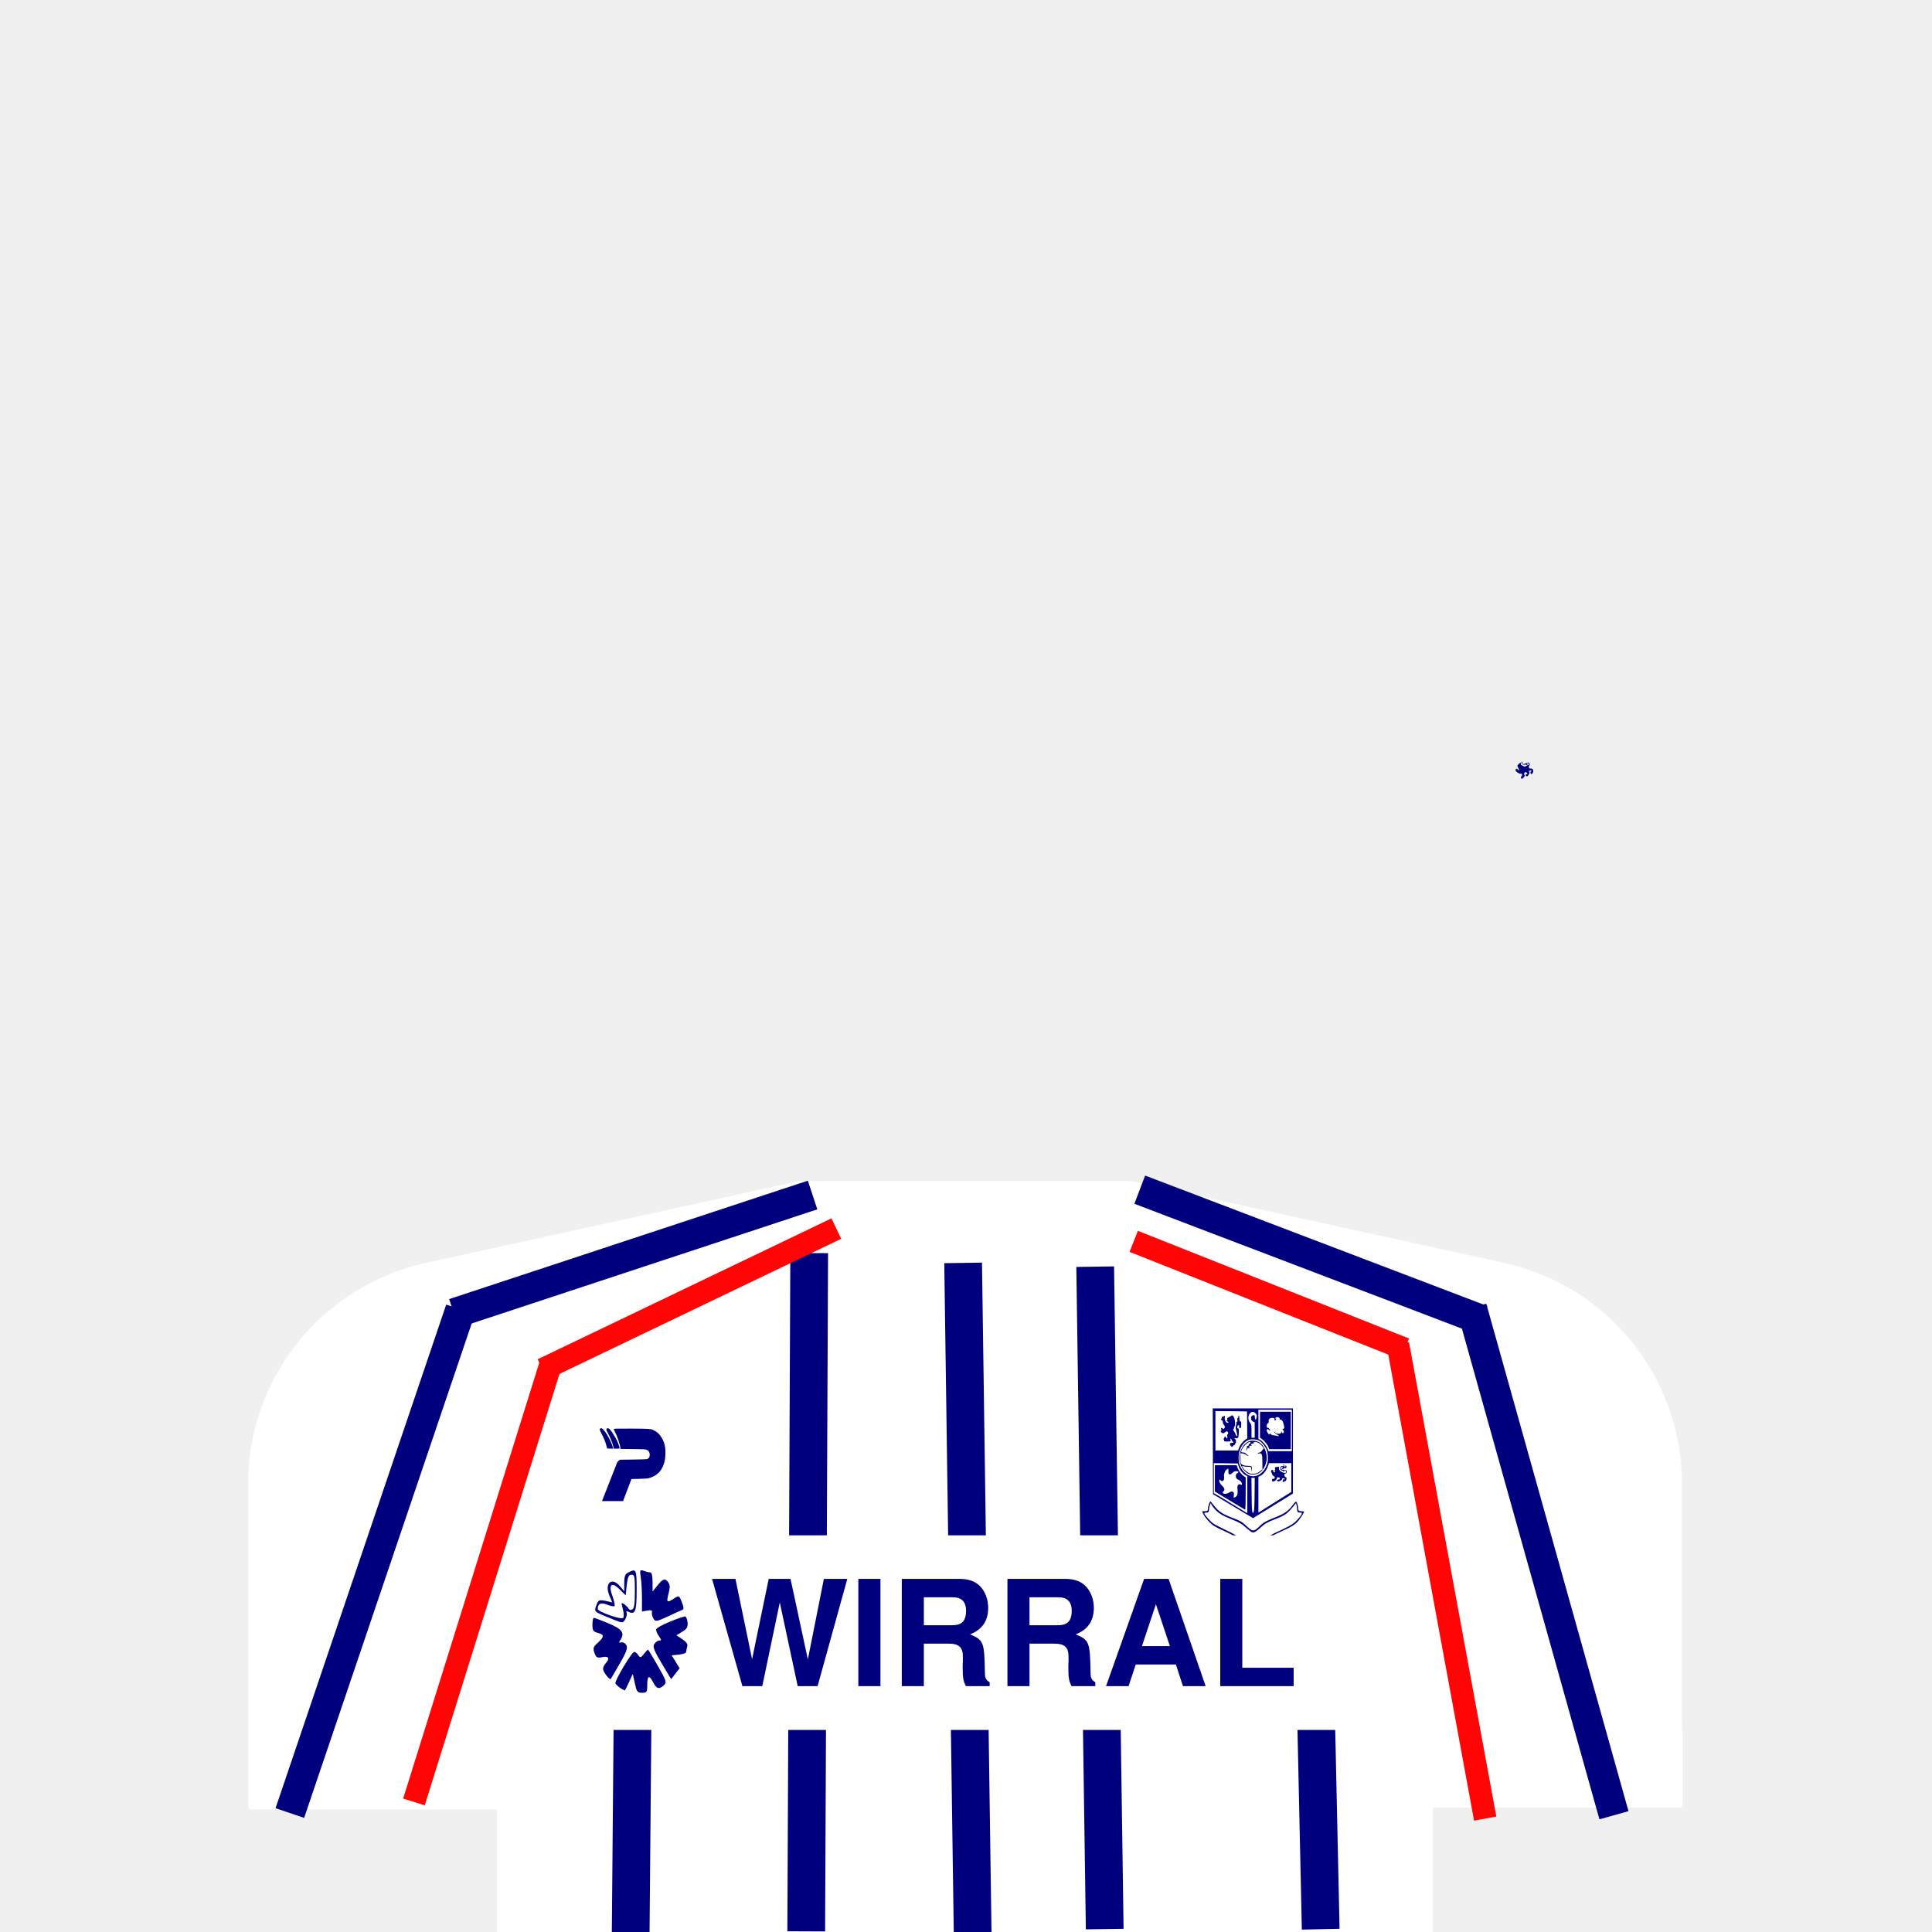
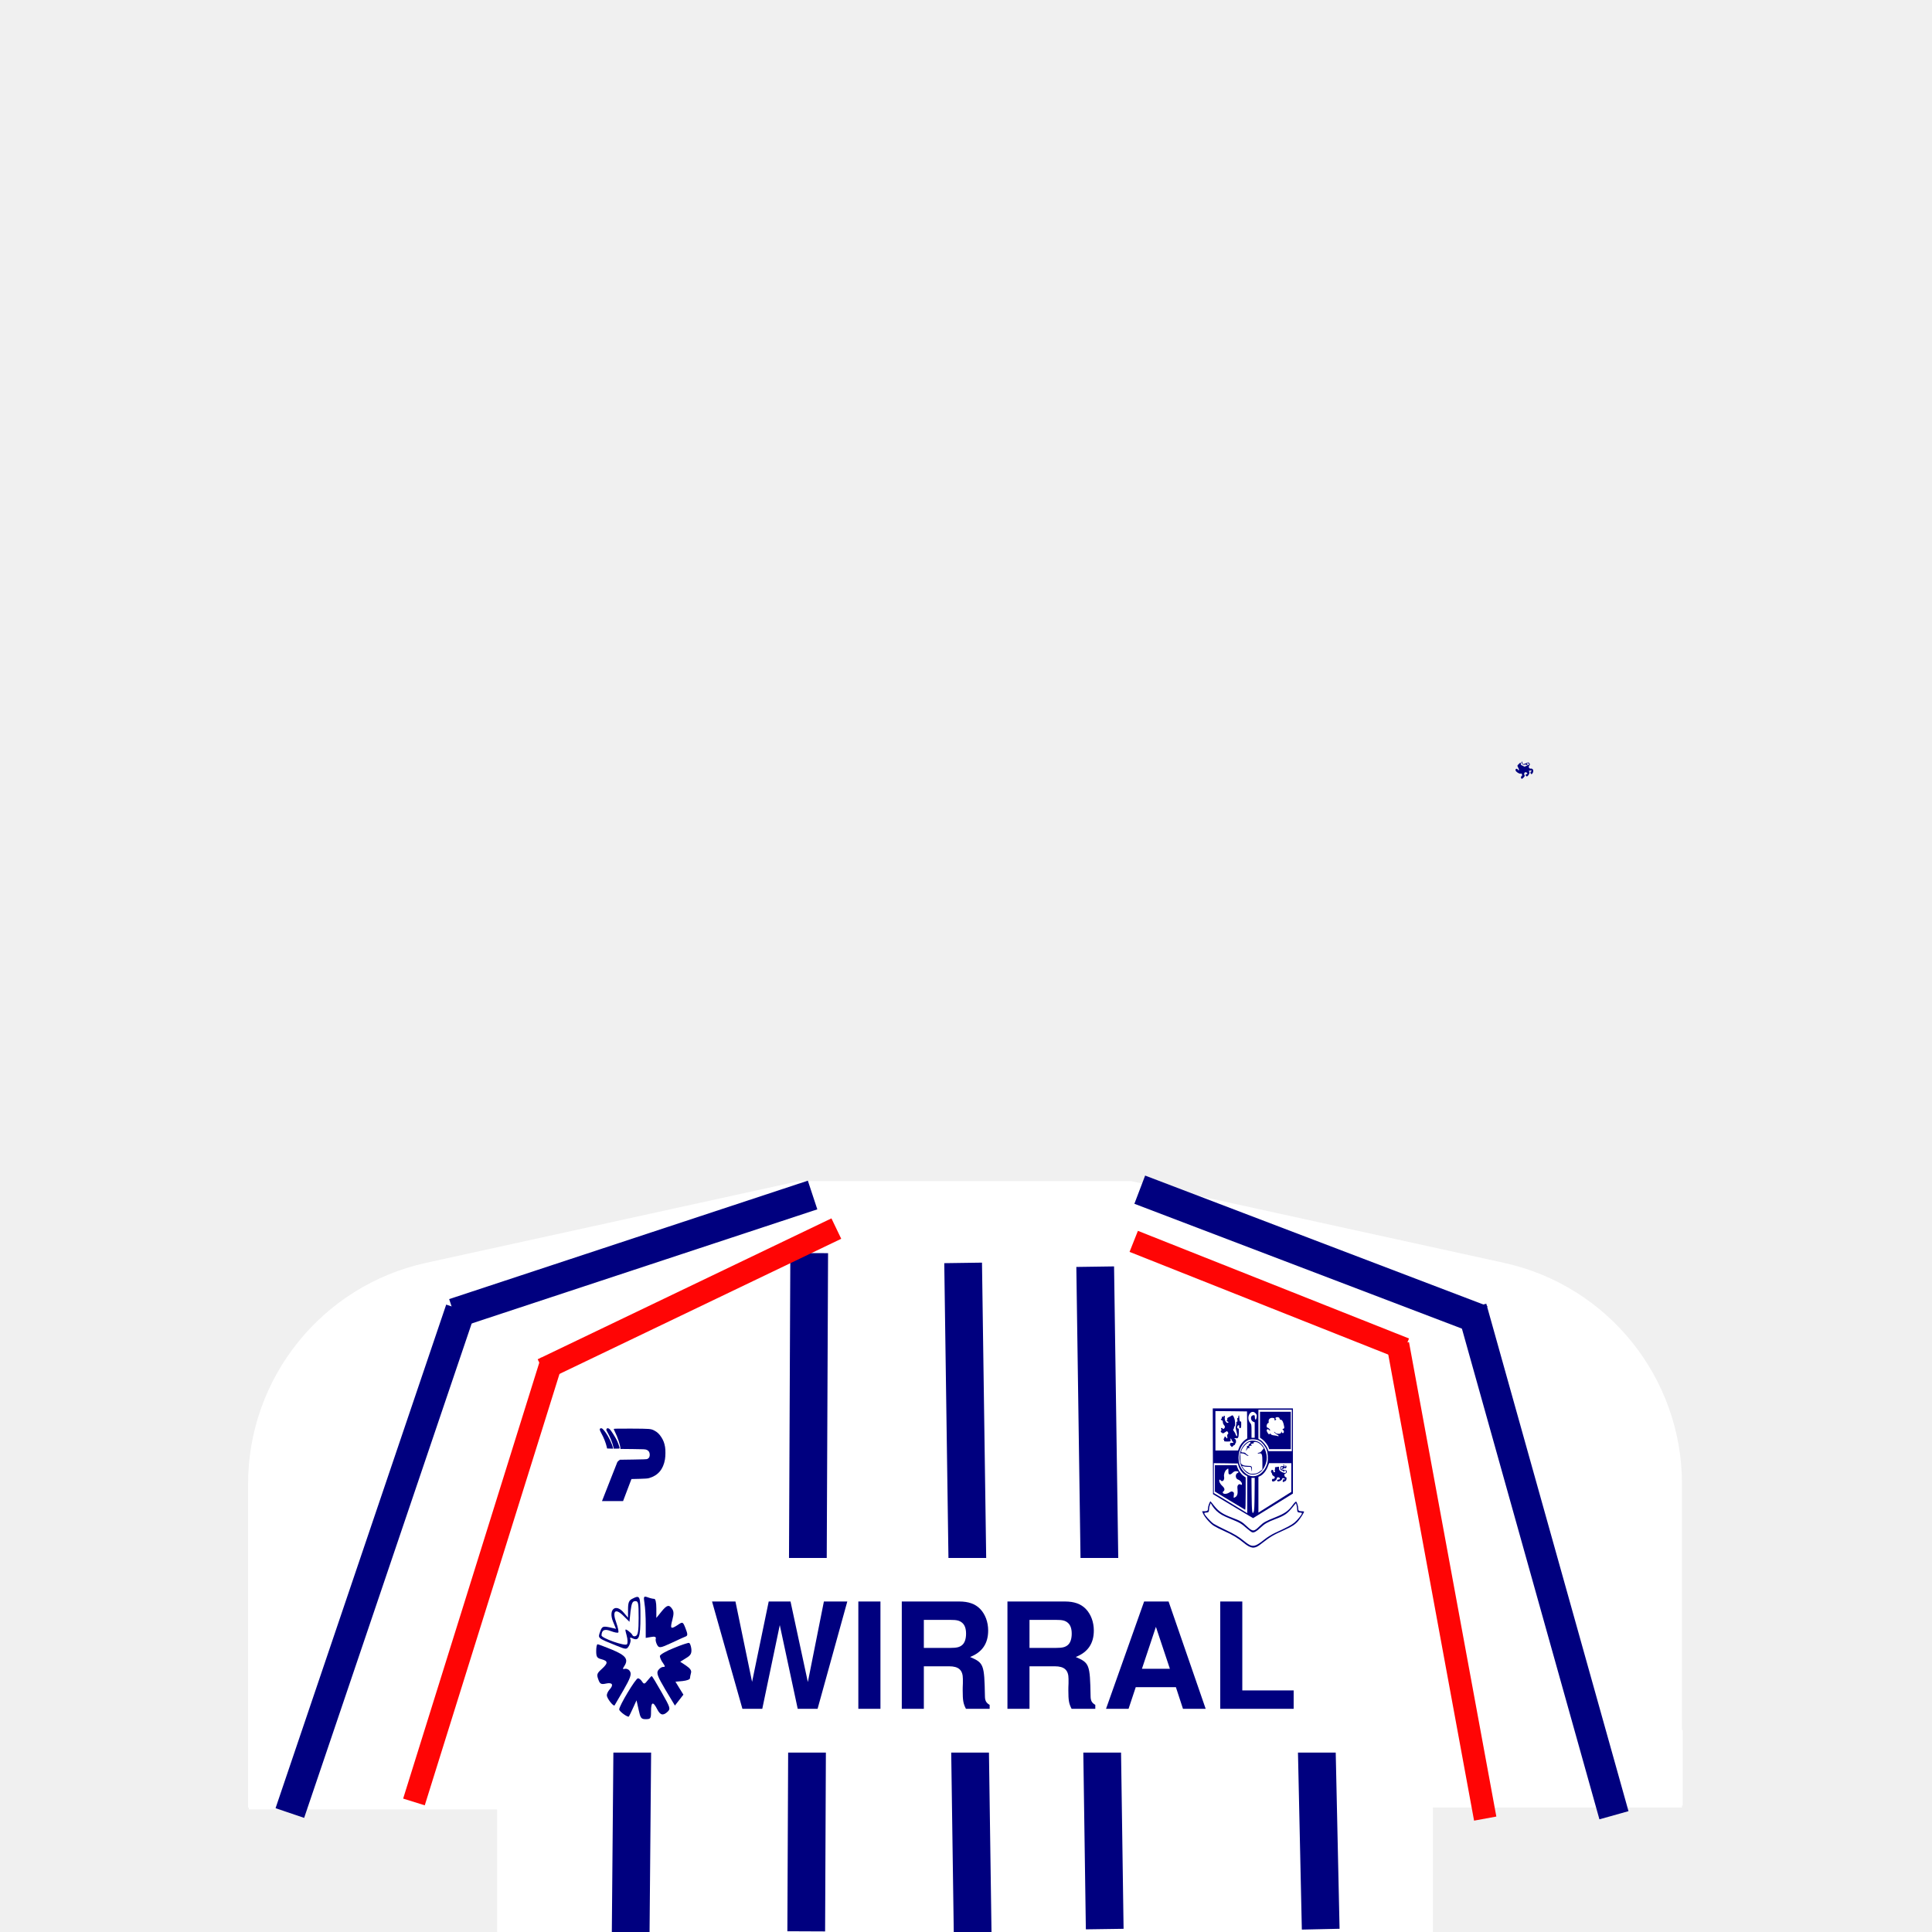
<svg xmlns="http://www.w3.org/2000/svg" width="512" height="512">
  <g id="shirt">
    <g id="chest">
      <path fill="#ffffff" d="m255.742,313.009l44,0l98.846,21.665c27.533,6.035 47.154,30.421 47.154,58.609l0,85.726l-66,0l0,33l-124,0l-124,0l0,-33l-66,0l0,-85.726c0,-28.187 19.621,-52.574 47.154,-58.609l98.846,-21.665l44,0z" />
    </g>
    <g id="left-sleeve">
      <path d="m131.929,479.525l-66,0l0,-20l66,0l0,20z" fill="#ffffff" />
    </g>
    <g id="right-sleeve">
      <path fill="#ffffff" d="m379.927,458.492l66,0l0,20l-66,0l0,-20z" />
    </g>
  </g>
  <g id="stripes">
    <line stroke="#00007f" y2="428.685" x2="167.862" y1="512.221" x1="167.138" stroke-width="10" fill="none" />
    <line transform="rotate(-1.222159 214.0533,421.952) " y2="332.109" x2="216.363" y1="511.795" x1="211.744" stroke-width="10" fill="none" stroke="#00007f" />
    <line stroke="#00007f" y2="347.061" x2="301.735" y1="499.845" x1="211.265" stroke-width="10" fill="none" transform="rotate(-31.44551 256.5,423.4531) " />
    <line stroke="#00007f" y2="425.332" x2="371.114" y1="505.574" x1="326.886" stroke-width="10" fill="none" transform="rotate(-30.11373 349,465.4531) " />
    <line y2="353.16" x2="135.392" y1="474.329" x1="63.458" stroke-width="8" fill="none" transform="rotate(-11.97657 99.42509,413.7446) " stroke="#00007f" />
    <line y2="370.753" x2="463.855" y1="456.868" x1="353.886" stroke-width="8" fill="none" transform="rotate(-67.59056 408.8705,413.8104) " stroke="#00007f" />
    <line stroke="#ff0505" y2="312.058" x2="211.471" y1="376.454" x1="153.953" stroke-width="6" fill="none" transform="rotate(22.60475 182.712,344.2559) " />
    <line stroke="#ff0505" y2="305.873" x2="346.257" y1="380.6" x1="326.487" stroke-width="6" fill="none" transform="rotate(-83.16403 336.372,343.2366) " />
    <line stroke="#00007f" y2="300.879" x2="384.172" y1="364.248" x1="310.633" stroke-width="8" fill="none" transform="rotate(-118.3826 347.4027,332.5635) " />
    <line y2="301.709" x2="207.367" y1="363.053" x1="128.263" stroke-width="8" fill="none" transform="rotate(19.52151 167.8147,332.3807) " stroke="#00007f" />
    <line y2="368.394" x2="420.966" y1="469.769" x1="343.076" stroke-width="6" fill="none" transform="rotate(-47.96792 382.0211,419.0811) " stroke="#ff0505" />
    <line stroke="#ff0505" y2="358.086" x2="122.82" y1="480.106" x1="133.087" stroke-width="6" fill="none" transform="rotate(22.15239 127.9536,419.0959) " />
    <line y2="347.914" x2="336.213" y1="498.992" x1="246.787" stroke-width="10" fill="none" transform="rotate(-31.44551 291.5,423.4531) " stroke="#00007f" />
  </g>
  <g id="logo" transform="translate(0,500) scale(0.1,-0.1) " fill="#000000">
    <path d="m1591.825,1214.796c-3.532,-1.108 -3.206,-3.921 1.63,-12.785c6.575,-11.933 12.01,-25.57 14.455,-36.394l0.924,-4.262l7.988,-0.256l7.988,-0.256l-0.435,1.96c-2.119,10.739 -11.14,29.49 -20.324,42.19c-5.978,8.268 -9.129,10.825 -12.227,9.802l-0,0z" fill="#00007f" />
    <path d="m1609.214,1214.881c-1.196,-0.426 -2.445,-2.557 -2.445,-4.176c0,-0.511 1.359,-3.409 3.043,-6.307c6.847,-12.018 13.314,-28.042 15.487,-38.099l1.141,-5.37l7.825,0c6.793,0 7.825,0.17 7.825,1.364c0,2.216 -4.13,13.978 -7.173,20.371c-3.75,7.927 -15.813,26.848 -18.911,29.576c-2.554,2.301 -4.999,3.239 -6.793,2.642l-0,-0z" fill="#00007f" />
    <path d="m1626.495,1213.177c-0.109,-0.511 1.304,-4.006 3.206,-7.756c6.575,-13.041 13.368,-33.07 14.346,-42.105l0.326,-3.154l32.714,-0.341c29.073,-0.256 33.094,-0.511 36.409,-1.875c5.054,-1.96 7.934,-6.052 8.314,-11.506c0.435,-6.733 -1.25,-10.228 -6.358,-12.955c-1.359,-0.682 -12.227,-1.108 -37.224,-1.449l-35.322,-0.511l-3.043,-2.216c-1.685,-1.278 -3.478,-3.154 -3.967,-4.262c-0.489,-1.108 -8.206,-20.626 -17.118,-43.383c-8.912,-22.757 -17.824,-45.429 -19.78,-50.458l-3.641,-9.205l27.932,0l27.932,0l11.086,29.235l11.086,29.15l20.867,0.511c16.52,0.426 22.008,0.852 26.084,2.046c23.476,6.733 37.496,23.354 41.898,49.605c1.522,8.864 1.63,24.717 0.272,32.644c-1.793,10.569 -4.456,17.643 -9.836,25.996c-5.38,8.523 -10.923,13.722 -18.857,17.814c-9.129,4.603 -10.977,4.773 -60.972,5.029c-34.616,0.085 -46.191,-0.085 -46.354,-0.852l0,0z" fill="#00007f" />
  </g>
  <g id="tranmere-logo" transform="translate(0,217) scale(0.1,-0.1) " fill="#000000">
    <path d="m3214.229,-1676.051l0.422,-113.631l43.185,-26.018c23.632,-14.16 47.546,-28.496 53.032,-31.682l9.988,-5.841l52.751,32.567l52.751,32.567l0,112.746l0,112.923l-106.205,0l-106.205,0l0.281,-113.631l0,0zm209.316,55.223l0,-54.869l-30.947,0l-30.947,0l-2.673,6.726c-3.235,8.142 -13.223,20 -19.412,23.186l-4.642,2.301l0,38.762l0,38.762l44.311,0l44.311,0l0,-54.869l0,0zm-118.443,14.691l0.281,-35.753l-4.22,-2.832c-7.033,-4.602 -14.77,-14.337 -17.584,-22.124l-2.532,-7.08l-30.103,0l-29.963,0l0,52.214l0,52.214l41.919,-0.354l41.779,-0.531l0.422,-35.753l0,0l0,0zm22.226,30.797c3.376,-3.717 3.657,-4.956 2.813,-10.797c-0.985,-6.903 -4.22,-8.142 -4.501,-1.77c-0.141,1.77 -0.281,4.425 -0.422,5.664c-0.141,3.186 -7.174,1.947 -9.003,-1.593c-2.391,-4.779 0,-11.682 4.642,-13.629l4.22,-1.947l0,-20.354l0,-20.531l-4.22,0l-4.22,0l0,17.523c0,17.169 -0.141,17.7 -4.22,22.832c-11.254,14.337 2.813,37.523 14.911,24.602l0,0zm11.113,-73.453c6.611,-4.248 14.911,-14.691 18.287,-23.186c3.235,-8.142 4.361,-24.779 2.11,-34.337c-2.673,-12.036 -10.832,-24.248 -20.256,-30.266c-15.755,-10.266 -33.62,-6.018 -45.858,10.62c-7.737,10.62 -10.269,18.585 -10.41,32.744c0,20.354 10.269,39.824 25.039,46.55c8.018,3.894 23.773,2.655 31.088,-2.124zm-55.986,-66.727c2.391,-8.673 10.55,-19.469 17.584,-23.363l5.345,-3.009l0,-49.028l0,-49.205l-30.525,18.585c-16.88,10.266 -36.855,22.301 -44.311,26.726l-13.786,8.142l0,39.647l0,39.47l31.791,-0.354l31.932,-0.531l1.969,-7.08l0,0zm139.684,-30.089l0,-38.054l-43.607,-27.434l-43.607,-27.434l0,47.435l0,47.435l4.642,2.124c7.455,3.363 16.036,13.806 19.975,24.248l3.657,9.735l29.4,0l29.541,0l0,-38.054l0,0zm-97.343,-43.718c-0.281,-32.39 -0.844,-44.072 -2.391,-47.258c-3.939,-8.85 -5.064,0.354 -5.486,46.373l-0.422,43.718l4.361,0l4.361,0l-0.422,-42.833l0,0z" fill="#00007f" />
    <path d="m3339.143,-1605.607l0,-34.337l6.189,-4.602c6.471,-4.779 14.208,-14.691 16.599,-21.593l1.547,-4.248l28.696,0l28.556,0l0,49.559l0,49.559l-40.794,0l-40.794,0l0,-34.337l0,0zm49.797,19.116c1.266,-0.531 2.251,-2.124 2.251,-3.54c0,-1.416 1.407,-2.478 3.235,-2.478c3.517,0 6.752,-6.549 8.581,-17.169c0.844,-4.779 0.563,-5.664 -2.11,-6.726c-2.813,-1.239 -2.813,-1.416 -0.844,-3.009c3.376,-2.301 3.095,-8.496 -0.422,-8.496c-1.688,0 -2.813,1.239 -2.954,3.186c0,2.301 -0.281,2.124 -1.266,-0.885c-1.125,-3.363 -2.391,-4.071 -7.455,-4.071c-3.798,0 -6.893,1.062 -8.018,2.655c-0.985,1.416 -2.391,2.655 -3.235,2.655c-2.11,0 4.783,-6.372 8.581,-7.788c1.688,-0.708 3.095,-2.124 3.095,-3.186c0,-1.062 -0.985,-1.239 -2.391,-0.531c-1.407,0.885 -5.627,1.593 -9.566,1.947c-4.22,0.354 -7.596,1.593 -8.581,3.186c-1.125,2.124 -1.829,2.301 -3.235,0.531c-1.407,-1.593 -2.391,-1.062 -5.064,2.832c-1.829,2.655 -3.095,6.018 -2.673,7.434c0.985,3.009 4.22,3.54 5.486,0.885c0.422,-0.885 1.829,-1.77 2.954,-1.77c1.407,0 1.266,0.885 -0.844,3.54c-1.547,1.947 -3.657,3.54 -4.783,3.54c-1.125,0 -2.391,1.239 -2.813,2.832c-0.985,3.363 1.407,9.558 3.939,9.558c1.125,0 1.688,1.416 1.266,4.071c-0.985,6.018 3.798,10.443 10.41,9.735c4.079,-0.354 5.345,-1.239 5.205,-3.54c-0.281,-3.54 -0.281,-3.54 2.954,-2.124c1.688,0.885 1.829,1.593 0.703,2.478c-4.22,3.363 2.251,6.903 7.596,4.248l0,0z" fill="#00007f" />
    <path d="m3263.182,-1581.89c-1.125,-0.885 -4.22,-2.478 -6.752,-3.717c-3.517,-1.593 -4.501,-3.009 -4.079,-5.487c0.563,-2.124 0,-3.186 -1.547,-3.186c-1.407,-0.177 -0.563,-1.239 1.829,-2.478c3.798,-2.124 3.939,-2.478 1.547,-3.717c-3.939,-2.124 -9.565,7.08 -8.44,13.806c0.563,3.717 0.281,4.779 -1.547,4.779c-1.266,0 -1.829,-0.885 -1.266,-1.947c0.563,-1.416 -0.141,-1.593 -2.251,-0.708c-2.251,0.885 -2.954,0.708 -2.532,-1.062c0.422,-1.416 -0.281,-3.54 -1.547,-4.602c-1.969,-1.947 -1.829,-2.301 0.985,-3.363c2.11,-0.708 3.095,-2.478 3.095,-5.31c0,-2.301 1.266,-5.664 2.813,-7.257c3.376,-3.717 3.517,-6.372 0.703,-9.381c-1.688,-1.77 -2.532,-1.77 -4.22,0c-2.673,2.832 -5.627,0.531 -3.376,-2.832c1.125,-1.77 1.125,-2.478 0,-2.478c-0.844,0 -1.547,-1.239 -1.547,-2.655c0,-1.416 0.844,-2.655 1.969,-2.655c1.125,0 2.251,-0.885 2.532,-1.947c0.281,-1.062 2.813,-0.354 6.471,2.124c5.767,3.894 5.908,3.894 7.877,0.708c1.688,-3.009 1.688,-3.717 -0.281,-5.487c-1.407,-1.239 -1.829,-3.363 -1.125,-6.549c0.985,-5.31 -0.703,-6.195 -3.376,-2.124c-2.251,3.363 -4.22,3.363 -4.22,0.177c0,-1.416 -0.844,-3.009 -1.688,-3.54c-1.407,-0.885 -1.407,-1.239 -0.141,-2.124c0.985,-0.531 1.407,-1.947 0.985,-3.186c-0.563,-1.593 1.688,-2.124 8.581,-2.124c8.862,0.177 9.284,0.354 8.44,4.248c-0.985,5.31 1.266,4.956 3.235,-0.531c0.844,-2.478 2.251,-4.425 3.095,-4.425c0.703,0 1.407,-0.708 1.407,-1.593c0,-0.885 -1.969,-1.416 -4.501,-1.239c-3.657,0.177 -4.501,-0.531 -4.642,-3.363c0,-1.947 0.563,-3.717 1.266,-3.894c0.703,-0.177 1.688,-1.239 2.391,-2.478c0.844,-1.947 1.829,-1.416 4.501,1.593c1.829,2.124 3.798,3.363 4.22,2.655c0.563,-0.531 0.985,0.177 0.985,1.77c0,1.593 0.703,3.009 1.407,3.009c0.844,0 1.266,2.478 1.125,5.31c-0.141,3.009 -1.125,5.31 -2.11,5.31c-0.985,0 -1.829,0.708 -1.829,1.77c0,0.885 1.829,1.239 3.939,0.708c5.205,-1.416 6.893,1.593 7.315,12.567c0.422,12.213 0.281,13.275 -2.251,13.275c-3.095,0 -1.969,7.788 1.266,8.496c1.829,0.531 2.251,-0.354 2.11,-3.54c-0.281,-3.009 0.281,-4.071 2.391,-4.071c2.391,0 2.813,1.239 2.954,9.381c0.281,6.018 -0.141,8.85 -1.125,8.142c-2.11,-1.77 -3.939,2.832 -3.939,10.443c0,4.071 -0.563,6.372 -1.407,5.664c-0.703,-0.531 -1.407,-2.655 -1.407,-4.602c0,-2.301 -0.563,-3.186 -1.688,-2.301c-1.125,0.885 -1.266,-0.354 -0.703,-4.248c0.703,-4.425 0.422,-5.664 -1.266,-5.664c-1.125,0 -1.688,-0.885 -1.266,-1.77c0.422,-1.062 0.141,-4.425 -0.844,-7.788c-1.407,-5.133 -1.407,-7.257 0.563,-13.806c1.266,-4.248 2.391,-9.558 2.391,-11.859c0,-3.54 -0.281,-3.717 -2.11,-1.947c-1.125,1.239 -2.11,3.009 -2.11,4.071c0,1.062 -1.688,4.248 -3.798,7.08c-2.673,3.54 -3.376,5.487 -2.11,6.018c0.844,0.531 1.688,2.301 1.688,4.071c0,1.77 0.703,3.54 1.547,3.894c2.391,1.062 1.829,14.868 -0.985,21.947c-2.954,7.257 -4.361,8.319 -7.596,6.018l0,0l-0,0z" fill="#00007f" />
    <path d="m3309.04,-1649.856c-20.538,-9.735 -29.963,-39.116 -20.397,-63.364c3.657,-9.027 11.676,-18.408 18.99,-21.947c9.565,-4.602 23.773,-2.832 32.354,3.894c8.299,6.372 15.333,20.177 16.74,32.567c1.969,18.054 -6.33,37.877 -19.553,46.373c-7.315,4.779 -20.819,5.841 -28.134,2.478l0,0zm4.923,-3.717c0,-0.885 -1.125,-2.124 -2.532,-2.655c-1.407,-0.531 -2.532,-2.124 -2.532,-3.54c0,-1.593 -0.985,-2.478 -2.673,-2.124c-1.547,0.354 -2.11,-0.177 -1.547,-1.416c0.563,-1.062 -0.141,-3.894 -1.266,-6.195c-1.266,-2.478 -1.829,-4.425 -1.266,-4.425c0.703,0 1.969,1.593 2.954,3.717c1.266,2.478 2.813,3.363 4.642,2.832c2.251,-0.708 2.532,-0.531 1.266,1.416c-1.969,2.832 0.703,5.487 4.923,4.779c2.391,-0.354 2.391,-0.177 0.703,1.416c-1.829,1.416 -1.829,1.947 -0.141,3.363c1.125,0.885 2.813,1.239 3.939,0.708c1.125,-0.531 1.829,0 1.547,1.416c-0.703,3.894 7.877,4.071 13.926,0c2.954,-1.77 7.174,-5.664 9.284,-8.673l3.939,-5.133l-4.22,-5.487c-2.251,-3.186 -5.205,-5.664 -6.752,-5.664c-1.407,0 -3.517,-0.885 -4.642,-1.947c-1.547,-1.239 -0.703,-1.416 2.954,-0.708c7.737,1.77 9.003,-1.416 9.003,-23.717l0,-18.585l-6.893,-5.31c-5.345,-4.248 -8.862,-5.487 -16.177,-6.018c-8.018,-0.531 -10.269,0 -16.88,4.425c-4.079,2.655 -9.143,7.611 -11.113,10.797l-3.517,5.664l4.783,-1.239c2.673,-0.885 8.159,-1.416 12.238,-1.239c6.33,0.177 7.455,-0.354 8.018,-3.54c0.281,-2.124 0.844,-5.31 1.125,-7.257c0.422,-2.124 0.703,-1.416 0.844,2.124c0.281,10.266 -0.563,11.151 -11.394,11.151c-10.128,0 -17.021,3.009 -18.568,7.965c-0.422,1.593 -0.844,7.965 -0.844,14.16l0,11.151l5.345,-0.354c2.954,-0.177 6.893,-1.593 8.721,-3.363c1.829,-1.593 4.783,-3.009 6.33,-3.009c2.11,0.177 1.688,0.708 -1.547,2.478c-2.532,1.416 -4.923,3.363 -5.345,4.425c-0.563,1.062 -3.095,1.947 -5.627,1.947c-6.049,0 -6.752,1.239 -4.361,6.903c4.923,12.036 23.351,26.726 23.351,18.762l0,0z" fill="#00007f" />
    <path d="m3219.575,-1747.911l0,-34.868l39.528,-23.894c21.804,-13.098 40.091,-24.071 40.794,-24.425c0.703,-0.354 1.266,17.7 1.266,42.479l0,43.187l-5.486,3.894c-6.611,4.602 -13.786,14.691 -16.458,22.832l-1.969,5.841l-28.837,0l-28.837,0l0,-35.045l0,0zm35.871,18.762c0,-6.549 0.422,-7.611 3.235,-8.142c1.829,-0.354 4.923,1.239 7.455,3.894c2.954,3.186 5.908,4.602 9.706,4.602c6.049,0 8.581,-2.655 4.22,-4.425c-7.174,-2.832 -6.471,-15.576 0.985,-17.877c5.064,-1.416 10.269,-7.434 10.269,-11.505c0,-2.832 -0.563,-3.009 -3.657,-1.416c-2.954,1.239 -4.361,1.062 -6.33,-1.239c-2.251,-2.478 -2.532,-4.602 -1.688,-12.567c0.985,-10.974 -0.844,-16.815 -6.189,-19.823c-4.642,-2.655 -4.501,-2.832 -3.657,5.133c0.703,6.195 0.422,7.257 -2.673,9.027c-2.954,1.593 -4.501,1.239 -9.284,-1.77c-6.471,-4.248 -14.63,-4.779 -16.88,-1.416c-1.125,1.77 -0.844,2.832 1.266,4.425c4.361,3.363 3.235,8.673 -2.813,14.16c-5.767,4.956 -9.565,12.744 -7.877,16.107c0.563,1.416 1.547,1.062 2.954,-0.708c4.923,-6.195 11.394,0.177 9.425,9.381c-1.125,5.841 1.969,15.222 6.33,18.408c2.11,1.77 4.079,3.186 4.501,3.186c0.422,0 0.703,-3.363 0.703,-7.434l0,0z" fill="#00007f" />
    <path d="m3400.756,-1712.335c2.954,-1.416 1.829,-4.248 -1.407,-3.186c-4.361,1.239 -7.033,-1.416 -6.471,-6.372c0.281,-3.186 1.407,-4.425 4.361,-4.779c2.11,-0.354 3.798,-1.416 3.798,-2.301c0,-0.885 0.703,-1.593 1.547,-1.593c0.703,0 0.985,0.885 0.563,1.77c-0.422,1.062 0.422,1.77 1.969,1.77c2.954,0 4.079,-4.248 1.547,-6.195c-2.251,-1.77 -13.223,3.009 -15.614,6.726c-1.266,1.947 -1.969,4.956 -1.547,6.903c0.422,2.655 0,3.009 -2.673,2.478c-1.829,-0.531 -4.501,-0.885 -6.049,-0.885c-1.829,-0.177 -2.391,-1.062 -1.829,-3.717c0.422,-1.947 0,-3.54 -0.844,-3.54c-1.266,0 -1.266,-0.354 0,-1.416c0.985,-0.708 1.266,-2.301 0.563,-3.717c-1.407,-2.832 -4.361,-1.062 -4.361,2.655c0,1.416 -1.266,2.478 -2.954,2.478c-1.547,0 -2.391,-0.708 -1.969,-1.77c0.422,-0.885 0.141,-1.77 -0.844,-1.77c-1.125,0 -0.844,-1.062 0.563,-3.186c1.407,-1.77 2.391,-4.248 2.391,-5.487c0,-1.062 1.547,-3.009 3.517,-4.071c1.969,-1.062 3.517,-2.478 3.517,-3.009c-0.141,-3.009 -2.532,-5.487 -4.501,-4.602c-2.391,1.239 -4.22,-2.832 -2.673,-5.841c1.688,-3.54 11.113,1.239 12.098,6.195c0.563,3.363 1.547,4.248 4.642,3.717c4.642,-0.708 5.205,-5.841 0.703,-5.841c-3.798,0 -5.767,-2.478 -3.376,-4.248c2.813,-2.124 11.254,1.593 12.238,5.487c0.422,2.124 1.688,3.009 2.954,2.478c1.125,-0.531 2.673,-1.062 3.376,-1.062c0.844,0 1.125,-0.708 0.563,-1.77c-0.422,-0.885 -1.829,-1.062 -3.095,-0.531c-1.407,0.708 -1.969,0.354 -1.407,-0.708c0.563,-1.062 0.281,-2.301 -0.563,-2.655c-0.985,-0.354 -0.703,-1.593 0.703,-3.009c1.547,-1.593 2.251,-1.77 2.251,-0.354c0,1.062 1.266,1.947 2.673,1.947c2.673,0 4.361,3.186 4.361,8.142c0,1.416 -0.985,2.478 -2.11,2.478c-1.266,0 -2.673,1.77 -3.376,4.071c-0.985,3.186 -0.563,4.071 2.11,5.31c1.829,0.885 3.517,2.301 3.657,3.186c0.703,5.487 0,6.018 -7.315,6.903c-6.611,0.708 -7.737,1.416 -7.737,4.425c0,4.071 3.657,4.779 4.642,1.062c0.422,-1.416 0,-1.947 -0.985,-1.239c-0.844,0.708 -1.547,0.354 -1.547,-0.531c0,-2.478 3.798,-2.478 4.923,-0.177c0.563,1.062 2.11,1.416 3.657,0.885c3.235,-1.416 5.345,3.54 2.813,6.726c-1.125,1.416 -1.547,1.239 -1.547,-1.062c0,-1.593 -0.563,-3.009 -1.407,-3.009c-0.703,0 -1.407,1.593 -1.407,3.54c0,2.301 -0.844,3.54 -2.391,3.363c-1.547,0 -1.829,-0.531 -0.703,-1.062l0,0z" fill="#00007f" />
    <path transform="rotate(30.39483 170.8906,417.9453) " d="m3356.024,-1767.558c-4.501,-0.885 -4.923,-1.593 -4.923,-7.08c0,-3.363 -0.844,-6.372 -1.688,-6.726c-1.125,-0.531 -1.829,0.708 -1.829,2.832c0,4.425 -4.923,5.133 -6.189,1.062c-1.125,-3.717 3.517,-13.275 7.174,-14.337c2.673,-0.885 2.954,-1.593 1.688,-4.602c-0.844,-1.947 -2.391,-3.009 -3.376,-2.478c-1.969,0.885 -4.079,-3.54 -2.813,-6.018c0.422,-0.708 3.235,-0.531 6.33,0.354c3.235,1.062 5.345,2.301 5.064,2.832c-0.422,0.354 -0.141,2.301 0.703,4.248c1.829,4.248 7.315,3.54 8.018,-1.062c0.422,-2.655 0,-3.186 -2.391,-2.301c-3.376,1.062 -5.064,-1.239 -3.376,-4.779c1.688,-3.54 13.786,3.186 12.52,7.08c-0.703,2.124 -0.281,2.655 1.407,1.77c1.125,-0.531 2.813,-1.062 3.517,-1.062c0.703,0 1.266,-0.885 1.266,-1.947c0,-1.062 -0.844,-1.593 -1.969,-1.062c-2.11,1.062 -4.22,-3.186 -2.954,-5.841c0.985,-2.124 5.767,-0.177 8.44,3.54c2.673,3.54 1.547,8.142 -2.251,9.381c-4.079,1.416 -3.376,7.788 0.985,9.027c2.673,0.885 3.517,2.124 3.095,5.133c-0.422,3.363 -1.407,3.894 -7.455,4.425c-8.159,0.708 -10.41,2.478 -7.737,6.549c1.266,1.947 1.266,2.655 0.141,2.655c-2.532,0 -3.517,-5.133 -1.547,-7.965c0.985,-1.416 2.813,-2.655 4.22,-2.655c1.407,0 2.813,-1.239 3.376,-2.655c0.422,-1.416 1.407,-2.655 2.11,-2.655c0.844,0 1.125,1.239 0.563,2.832c-0.563,2.124 -0.141,2.655 1.829,2.124c1.407,-0.354 2.673,-1.77 2.673,-3.186c0,-2.655 -0.422,-2.655 -11.535,-1.239c-1.829,0.177 -3.235,0.885 -3.235,1.416c0,0.531 -1.266,2.655 -2.813,4.779c-1.688,2.124 -2.251,4.071 -1.407,4.779c1.688,1.239 1.969,4.602 0.422,4.248c-0.703,-0.177 -3.376,-0.708 -6.049,-1.416z" fill="#00007f" />
    <path d="m3204.101,-1815.524c-1.547,-3.717 -2.813,-9.204 -2.813,-12.213c0,-5.841 -1.969,-7.257 -9.988,-7.257l-5.627,0l2.391,-5.664c4.079,-9.735 18.85,-26.726 28.696,-32.921c5.064,-3.186 17.302,-9.381 27.43,-13.806c21.804,-9.735 36.574,-18.585 51.485,-30.974c18.99,-15.576 28.415,-16.815 43.185,-5.487c28.415,21.947 34.183,25.487 64.286,38.939c20.538,9.204 29.259,14.868 37.699,24.779c6.189,7.434 15.052,21.593 15.052,24.071c0,0.531 -2.532,1.062 -5.486,1.062c-8.018,0 -9.988,1.416 -9.988,7.257c0,6.018 -3.235,16.461 -5.486,18.231c-0.844,0.708 -4.783,-3.009 -9.003,-8.85c-11.394,-15.753 -20.678,-22.301 -46.421,-32.744c-26.024,-10.443 -31.088,-13.275 -41.779,-23.717c-15.052,-14.691 -17.865,-14.691 -33.761,0.177c-12.52,11.859 -16.318,13.983 -39.387,22.832c-24.476,9.204 -35.167,16.461 -46.843,31.151c-5.205,6.726 -9.706,12.213 -10.128,12.213c-0.281,0 -1.969,-3.186 -3.517,-7.08l0,0zm19.412,-18.231c9.847,-9.027 16.458,-12.744 38.543,-21.77c23.492,-9.558 27.712,-12.036 42.06,-24.779c5.767,-5.133 12.238,-9.912 14.208,-10.443c4.783,-1.593 11.957,2.478 22.226,12.39c10.55,10.089 18.709,14.868 39.809,22.832c23.351,8.85 30.947,13.983 43.185,28.85c5.767,7.08 10.55,12.921 10.691,12.921c0.985,0 3.376,-12.213 3.376,-16.815c0,-6.372 1.829,-7.965 8.581,-7.965c2.251,0 4.079,-0.885 4.079,-1.77c0,-3.54 -11.957,-18.231 -20.116,-24.956c-7.877,-6.372 -18.287,-12.036 -51.485,-27.257c-8.018,-3.717 -19.975,-11.151 -26.727,-16.461c-27.571,-22.124 -33.339,-22.655 -54.158,-5.664c-15.333,12.567 -26.586,19.293 -51.485,30.974c-11.957,5.664 -25.461,12.567 -30.103,15.576c-7.877,5.31 -24.758,24.071 -24.758,27.788c0,0.885 1.829,1.77 4.079,1.77c6.893,0 8.581,1.593 8.581,8.319c0,3.363 0.985,8.496 2.251,11.328l2.11,5.487l4.22,-7.257c2.391,-3.894 7.174,-9.735 10.832,-13.098l0,0z" fill="#00007f" />
  </g>
  <g id="wirral-logo">
-     <rect stroke="#ffffff" fill="#ffffff" stroke-width="10" x="153" y="411.878" width="201" height="41.575" />
-     <text fill="#00007f" stroke-width="0" stroke-opacity="null" x="188.2" y="446.853" font-size="39" font-family="Helvetica, Arial, sans-serif" text-anchor="start" xml:space="preserve" font-weight="bold">WIRRAL</text>
-     <g fill="#000000" transform="translate(0,117) scale(0.1,-0.1) " stroke="null">
-       <path d="m1665.157,-2997.137c-8.438,-4.211 -10.781,-10.228 -10.781,-27.675l0,-22.26l-10.781,12.634c-21.563,26.472 -42.188,9.626 -29.063,-22.862l7.969,-19.252l-18.281,4.211c-16.406,3.008 -18.75,2.407 -23.906,-12.033c-6.094,-17.447 -7.5,-16.244 43.125,-36.699c26.719,-10.829 27.188,-10.829 33.75,0c3.281,6.618 5.156,14.439 3.281,17.447c-1.875,3.61 0,4.813 4.688,2.407c18.281,-9.024 22.031,0.602 22.031,56.553c0,56.553 -0.938,58.358 -22.031,47.529l0,0zm17.344,-50.537c0,-33.691 -1.875,-45.122 -7.031,-47.529c-3.75,-2.407 -7.969,-1.203 -9.375,1.805c-1.406,3.61 -7.031,8.423 -11.719,12.033c-8.438,5.415 -8.438,4.813 -3.75,-12.634c2.813,-10.228 3.281,-20.455 0.938,-23.464c-4.688,-6.016 -67.5,16.244 -67.5,23.464c0.469,14.439 7.969,18.049 24.844,11.431c9.375,-3.61 18.281,-5.415 19.688,-3.61c1.406,1.805 -0.938,13.236 -5.156,25.268c-11.719,31.285 -3.281,40.309 18.281,19.252l16.406,-16.244l2.813,27.675c2.813,21.659 5.156,27.073 12.656,27.073c7.969,0 8.906,-4.211 8.906,-44.521l0,-0z" stroke="null" fill="#00007f" />
-       <path d="m1697.969,-3009.169c1.875,-10.829 3.281,-35.496 3.281,-55.35l0,-36.098l14.063,2.407c9.375,1.805 13.594,0.602 12.656,-4.211c-1.406,-3.61 0.469,-10.829 3.281,-16.244c5.156,-9.626 8.438,-9.024 38.438,4.813c17.813,8.423 35.156,16.244 38.438,17.447c4.688,2.407 4.219,6.618 -1.406,21.057c-7.031,18.049 -7.5,18.049 -21.563,8.423c-17.813,-11.431 -19.688,-9.626 -13.125,15.041c3.75,14.439 3.75,21.057 -0.469,27.675c-8.438,12.634 -14.063,11.431 -29.063,-7.22l-13.125,-16.244l0,25.268c0,16.244 -2.344,25.268 -5.625,25.268c-3.281,0 -11.25,1.805 -17.344,4.211c-10.781,3.61 -11.25,2.407 -8.438,-16.244l-0,0z" stroke="null" fill="#00007f" />
-       <path d="m1775.313,-3127.69c-20.156,-7.821 -36.563,-17.447 -36.563,-21.057c0,-3.61 3.281,-12.033 7.969,-18.049c6.563,-9.626 6.563,-10.829 0.469,-10.829c-4.219,0 -9.844,-4.211 -13.125,-9.024c-4.688,-7.22 -1.406,-16.244 19.219,-51.138l25.313,-42.114l11.25,14.439l11.25,14.439l-10.781,17.447l-10.313,16.846l19.219,1.805c10.781,1.203 19.219,4.211 19.219,7.22c0,2.407 1.406,9.024 2.813,14.439c1.875,6.016 -2.344,12.033 -13.125,19.252l-15.469,10.228l15.469,9.626c12.188,7.22 15,12.033 14.063,24.065c-0.938,7.821 -3.281,15.041 -6.094,16.244c-2.344,0.602 -21.094,-5.415 -40.781,-13.837l0,0z" stroke="null" fill="#00007f" />
-       <path d="m1570,-3135.511c0,-15.642 2.344,-18.651 14.063,-21.659c17.813,-4.813 17.813,-10.228 0,-26.472c-12.188,-10.829 -13.125,-14.439 -8.438,-27.073c4.219,-12.033 7.5,-13.837 20.625,-10.829c16.875,3.61 20.625,-3.61 8.906,-16.244c-3.75,-4.211 -7.031,-10.829 -7.031,-15.041c0,-7.821 17.813,-30.683 20.625,-26.472c0.938,1.203 11.719,19.854 23.906,40.911c17.344,30.081 21.094,40.911 17.344,48.13c-2.344,5.415 -8.438,8.423 -13.125,7.821c-7.031,-1.805 -7.5,-0.602 -2.344,7.22c11.719,18.049 3.75,28.277 -32.344,43.317c-19.219,7.821 -36.563,14.439 -38.438,14.439c-2.344,0 -3.75,-8.423 -3.75,-18.049l0,0z" stroke="null" fill="#00007f" />
-       <path d="m1706.407,-3213.121c-7.969,-10.228 -9.844,-10.829 -15,-3.008c-2.813,4.813 -7.969,8.423 -10.781,8.423c-6.094,0 -49.688,-72.797 -49.688,-82.423c0,-5.415 23.438,-22.26 25.781,-18.651c0.938,1.203 5.625,10.829 10.781,22.26l9.375,20.455l5.625,-25.268c4.688,-21.659 6.563,-24.667 18.75,-24.667c13.125,0 14.063,1.805 14.063,21.057c0,24.667 5.156,27.073 15.938,6.016c8.438,-16.846 15.938,-18.651 28.125,-7.22c7.969,7.821 7.031,10.829 -15.938,51.138c-13.594,24.065 -25.313,43.317 -26.25,43.317c-0.938,0 -6.094,-5.415 -10.781,-11.431l-0,0z" stroke="null" fill="#00007f" />
-     </g>
+     <rect id="svg_28" height="41.575" width="201" y="417.878" x="153" stroke-width="10" fill="#ffffff" stroke="#ffffff" />
+     <text id="svg_29" font-weight="bold" xml:space="preserve" text-anchor="start" font-family="Helvetica, Arial, sans-serif" font-size="39" y="452.853" x="188.2" stroke-opacity="null" stroke-width="0" fill="#00007f">WIRRAL</text>
+   </g>
+   <g id="svg_31" stroke="null" transform="translate(0,117) scale(0.1,-0.1) " fill="#000000">
+     <path id="svg_33" fill="#00007f" stroke="null" d="m1675.157,-3067.137c-8.438,-4.211 -10.781,-10.228 -10.781,-27.675l0,-22.26l-10.781,12.634c-21.563,26.472 -42.188,9.626 -29.063,-22.862l7.969,-19.252l-18.281,4.211c-16.406,3.008 -18.75,2.407 -23.906,-12.033c-6.094,-17.447 -7.5,-16.244 43.125,-36.699c26.719,-10.829 27.188,-10.829 33.75,0c3.281,6.618 5.156,14.439 3.281,17.447c-1.875,3.61 0,4.813 4.688,2.407c18.281,-9.024 22.031,0.602 22.031,56.553c0,56.553 -0.938,58.358 -22.031,47.529l0,0zm17.344,-50.537c0,-33.691 -1.875,-45.122 -7.031,-47.529c-3.75,-2.407 -7.969,-1.203 -9.375,1.805c-1.406,3.61 -7.031,8.423 -11.719,12.033c-8.438,5.415 -8.438,4.813 -3.75,-12.634c2.813,-10.228 3.281,-20.455 0.938,-23.464c-4.688,-6.016 -67.5,16.244 -67.5,23.464c0.469,14.439 7.969,18.049 24.844,11.431c9.375,-3.61 18.281,-5.415 19.688,-3.61c1.406,1.805 -0.938,13.236 -5.156,25.268c-11.719,31.285 -3.281,40.309 18.281,19.252l16.406,-16.244l2.813,27.675c2.813,21.659 5.156,27.073 12.656,27.073c7.969,0 8.906,-4.211 8.906,-44.521l0,-0z" />
+     <path id="svg_34" fill="#00007f" stroke="null" d="m1707.969,-3079.169c1.875,-10.829 3.281,-35.496 3.281,-55.35l0,-36.098l14.063,2.407c9.375,1.805 13.594,0.602 12.656,-4.211c-1.406,-3.61 0.469,-10.829 3.281,-16.244c5.156,-9.626 8.438,-9.024 38.438,4.813c17.813,8.423 35.156,16.244 38.438,17.447c4.688,2.407 4.219,6.618 -1.406,21.057c-7.031,18.049 -7.5,18.049 -21.563,8.423c-17.813,-11.431 -19.688,-9.626 -13.125,15.041c3.75,14.439 3.75,21.057 -0.469,27.675c-8.438,12.634 -14.063,11.431 -29.063,-7.22l-13.125,-16.244l0,25.268c0,16.244 -2.344,25.268 -5.625,25.268c-3.281,0 -11.25,1.805 -17.344,4.211c-10.781,3.61 -11.25,2.407 -8.438,-16.244l-0,0z" />
+     <path id="svg_35" fill="#00007f" stroke="null" d="m1785.313,-3197.69c-20.156,-7.821 -36.563,-17.447 -36.563,-21.057c0,-3.61 3.281,-12.033 7.969,-18.049c6.563,-9.626 6.563,-10.829 0.469,-10.829c-4.219,0 -9.844,-4.211 -13.125,-9.024c-4.688,-7.22 -1.406,-16.244 19.219,-51.138l25.313,-42.114l11.25,14.439l11.25,14.439l-10.781,17.447l-10.313,16.846l19.219,1.805c10.781,1.203 19.219,4.211 19.219,7.22c0,2.407 1.406,9.024 2.813,14.439c1.875,6.016 -2.344,12.033 -13.125,19.252l-15.469,10.228l15.469,9.626c12.188,7.22 15,12.033 14.063,24.065c-0.938,7.821 -3.281,15.041 -6.094,16.244c-2.344,0.602 -21.094,-5.415 -40.781,-13.837l0,0z" />
+     <path id="svg_37" fill="#00007f" stroke="null" d="m1580,-3205.511c0,-15.642 2.344,-18.651 14.063,-21.659c17.813,-4.813 17.813,-10.228 0,-26.472c-12.188,-10.829 -13.125,-14.439 -8.438,-27.073c4.219,-12.033 7.5,-13.837 20.625,-10.829c16.875,3.61 20.625,-3.61 8.906,-16.244c-3.75,-4.211 -7.031,-10.829 -7.031,-15.041c0,-7.821 17.813,-30.683 20.625,-26.472c0.938,1.203 11.719,19.854 23.906,40.911c17.344,30.081 21.094,40.911 17.344,48.13c-2.344,5.415 -8.438,8.423 -13.125,7.821c-7.031,-1.805 -7.5,-0.602 -2.344,7.22c11.719,18.049 3.75,28.277 -32.344,43.317c-19.219,7.821 -36.563,14.439 -38.438,14.439c-2.344,0 -3.75,-8.423 -3.75,-18.049l0,0z" />
+     <path id="svg_38" fill="#00007f" stroke="null" d="m1716.407,-3283.121c-7.969,-10.228 -9.844,-10.829 -15,-3.008c-2.813,4.813 -7.969,8.423 -10.781,8.423c-6.094,0 -49.688,-72.797 -49.688,-82.423c0,-5.415 23.438,-22.26 25.781,-18.651c0.938,1.203 5.625,10.829 10.781,22.26l9.375,20.455l5.625,-25.268c4.688,-21.659 6.563,-24.667 18.75,-24.667c13.125,0 14.063,1.805 14.063,21.057c0,24.667 5.156,27.073 15.938,6.016c8.438,-16.846 15.938,-18.651 28.125,-7.22c7.969,7.821 7.031,10.829 -15.938,51.138c-13.594,24.065 -25.313,43.317 -26.25,43.317c-0.938,0 -6.094,-5.415 -10.781,-11.431l-0,0z" />
  </g>
</svg>
